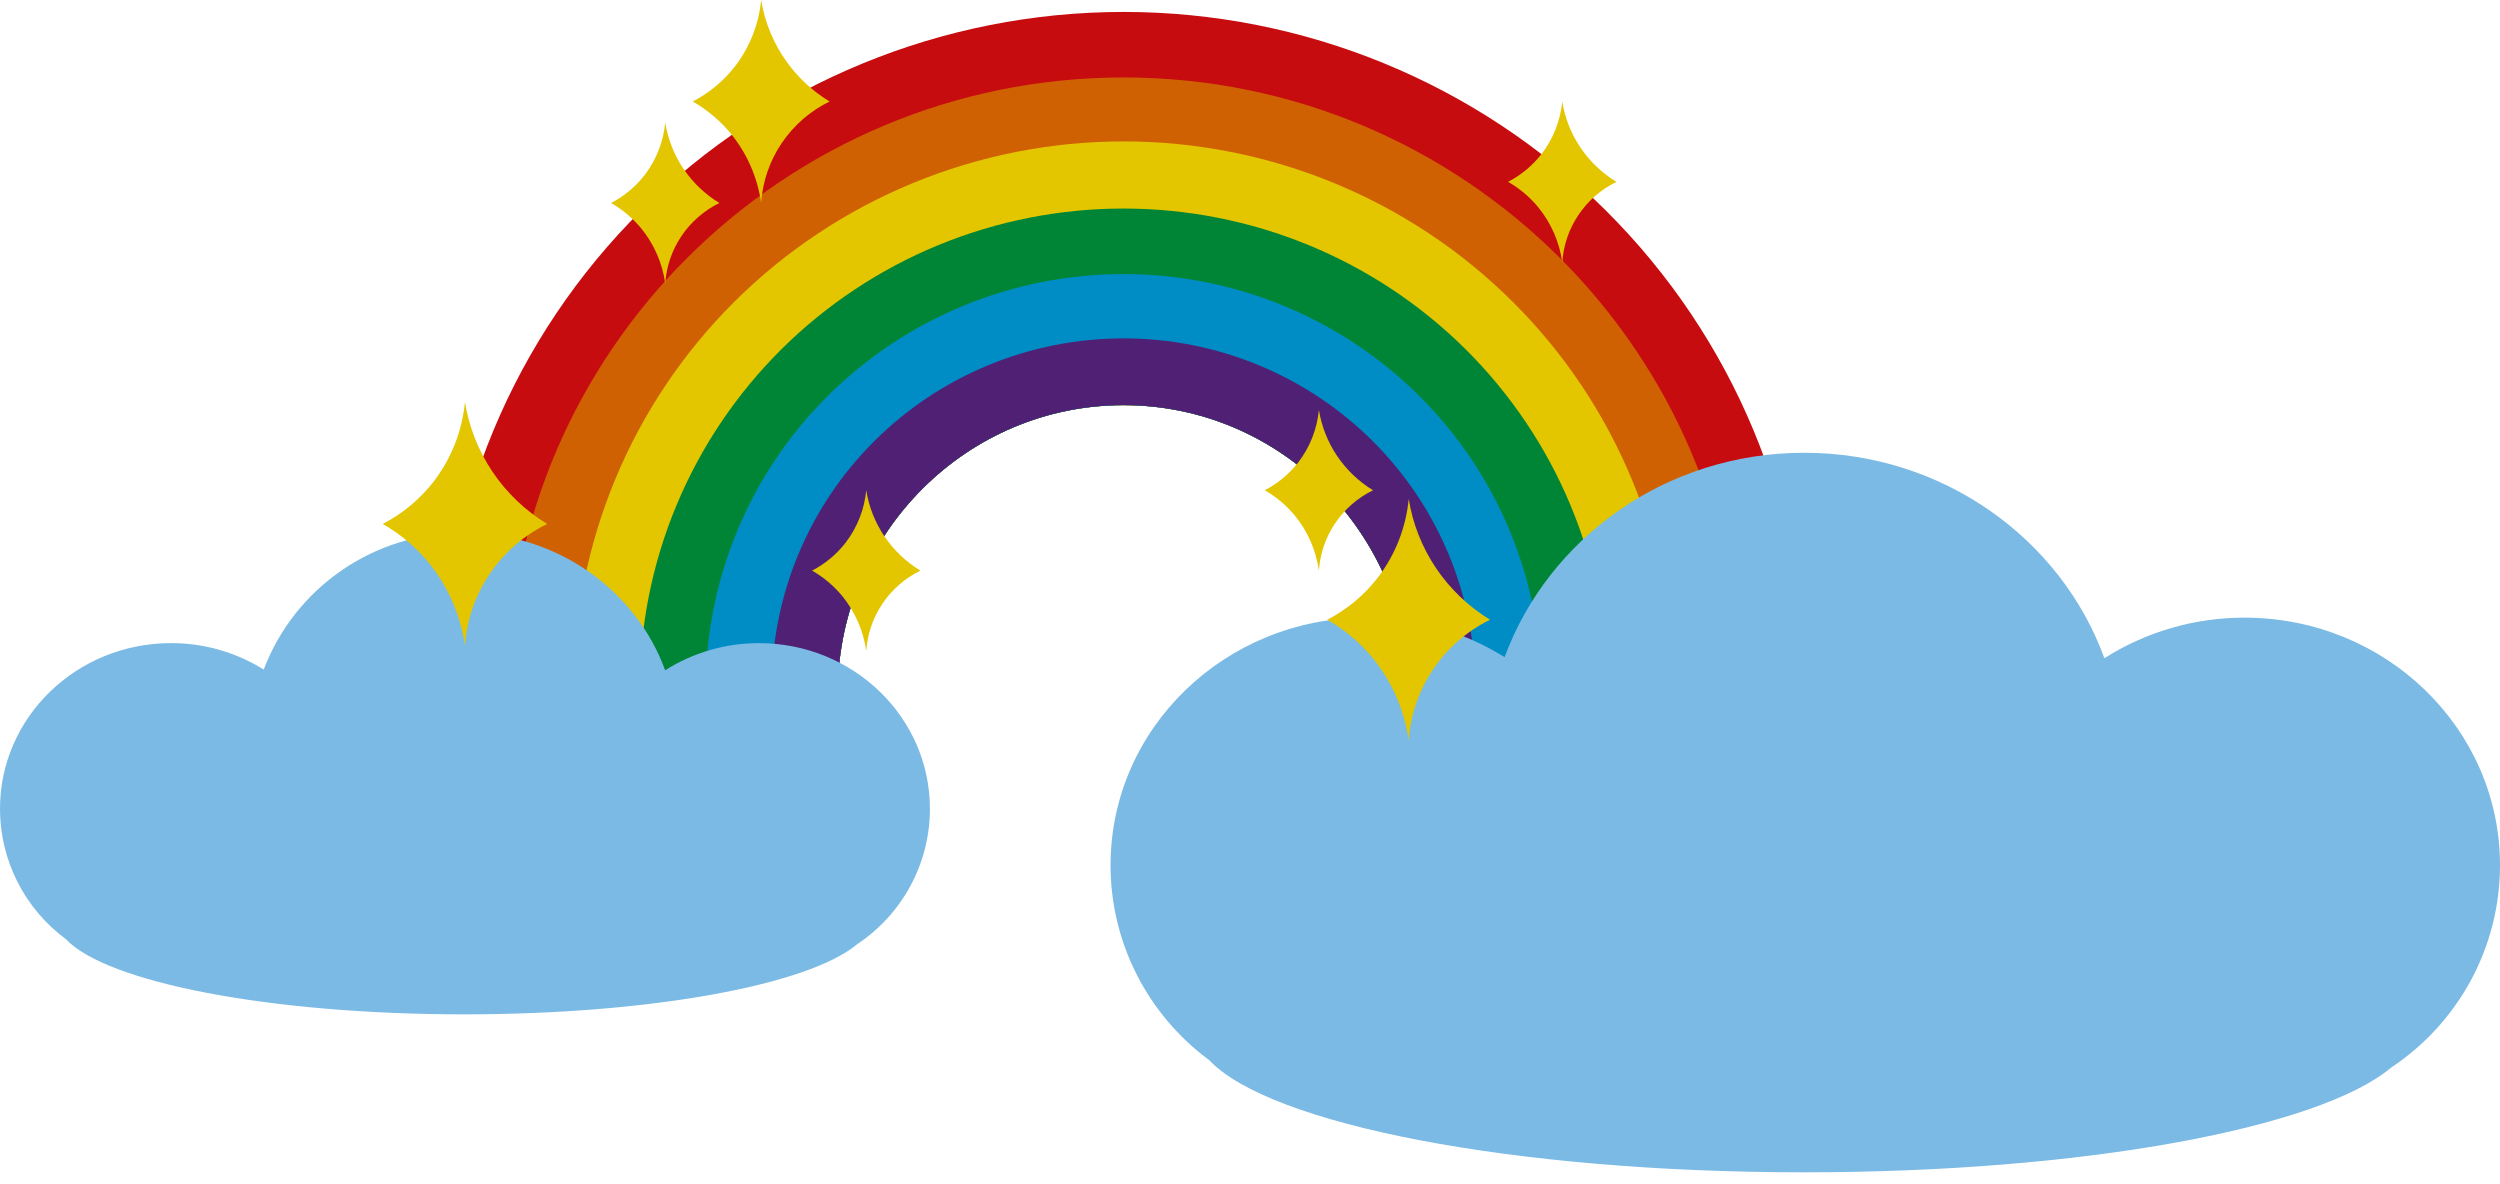
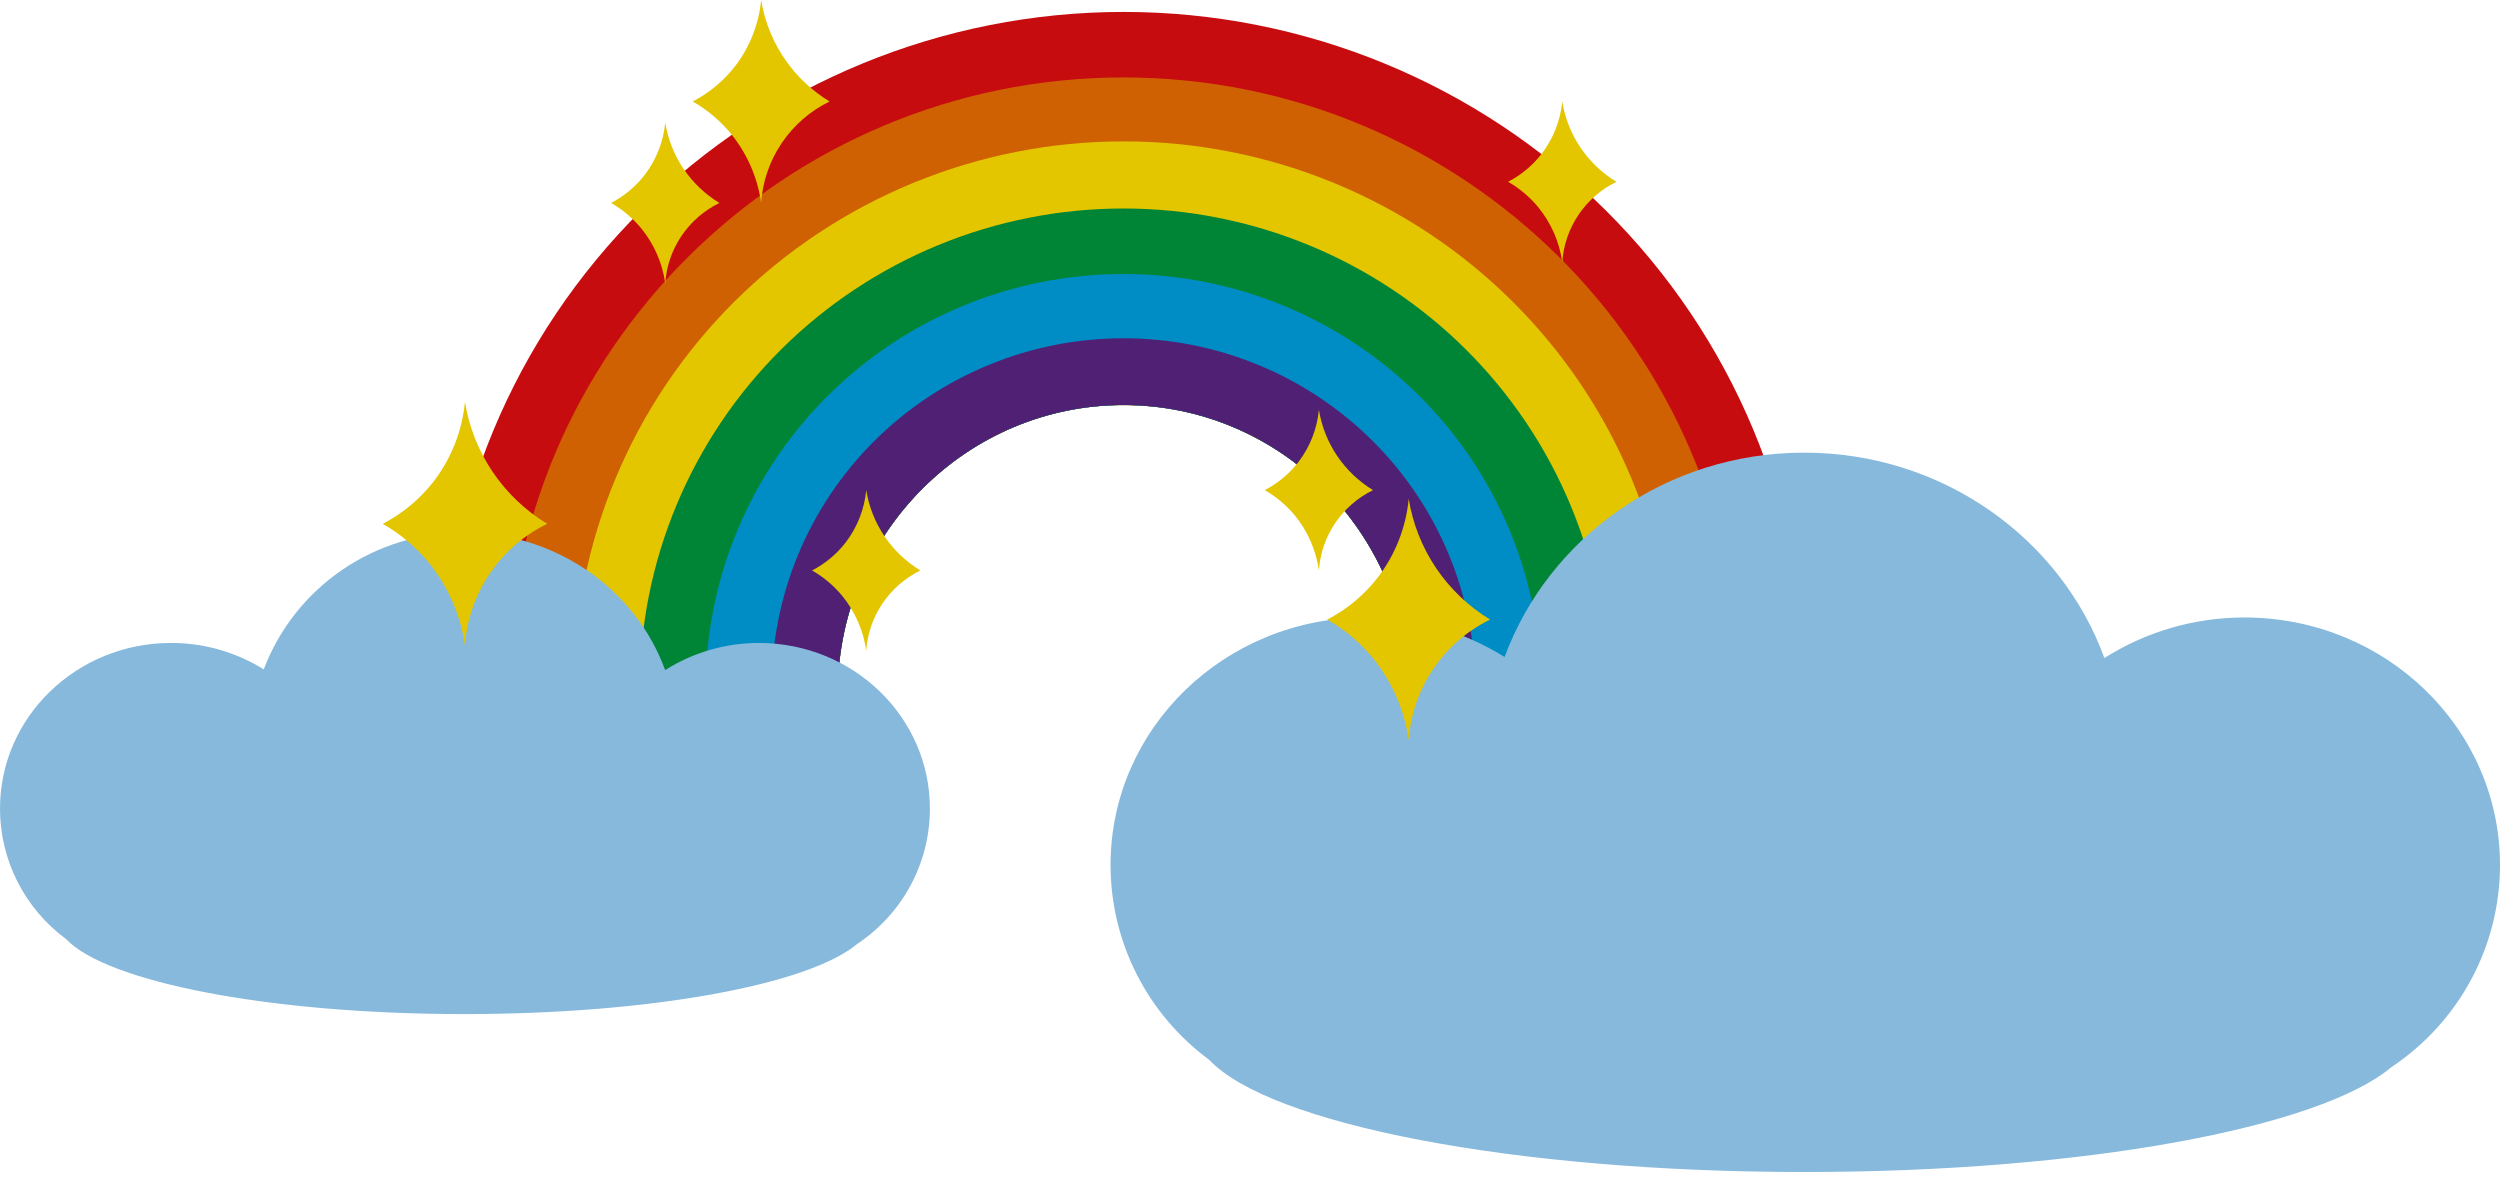
- <svg xmlns="http://www.w3.org/2000/svg" viewBox="0 0 150 71" fill="none">
-   <path d="M67.41 24.308C76.781 24.308 84.415 31.927 84.556 41.346H108.316C108.316 30.57 104.007 20.235 96.335 12.616C88.664 4.996 78.259 0.716 67.41 0.716C56.561 0.716 46.157 4.996 38.486 12.616C30.814 20.235 26.504 30.57 26.504 41.346H50.265C50.405 31.927 58.04 24.308 67.41 24.308Z" fill="#C70C0F" />
-   <path d="M67.41 24.308C76.781 24.308 84.416 31.927 84.556 41.346H104.358C104.358 21.11 87.783 4.648 67.41 4.648C47.038 4.648 30.464 21.11 30.464 41.346H50.265C50.405 31.927 58.04 24.308 67.41 24.308Z" fill="#D06103" />
-   <path d="M67.41 24.308C76.781 24.308 84.416 31.927 84.556 41.346H100.398C100.411 37.035 99.567 32.764 97.915 28.778C96.263 24.791 93.835 21.168 90.77 18.116C87.706 15.063 84.065 12.641 80.056 10.988C76.048 9.336 71.751 8.485 67.41 8.485C63.07 8.485 58.773 9.336 54.764 10.988C50.756 12.641 47.115 15.063 44.051 18.116C40.986 21.168 38.558 24.791 36.906 28.778C35.254 32.764 34.41 37.035 34.422 41.346H50.265C50.405 31.927 58.04 24.308 67.41 24.308Z" fill="#E3C600" />
-   <path d="M67.41 24.308C76.781 24.308 84.415 31.927 84.555 41.346H96.439C96.439 37.559 95.688 33.81 94.23 30.312C92.771 26.814 90.632 23.635 87.937 20.957C85.241 18.28 82.041 16.156 78.519 14.707C74.997 13.258 71.222 12.512 67.41 12.512C63.598 12.512 59.823 13.258 56.301 14.707C52.779 16.156 49.579 18.28 46.884 20.957C44.188 23.635 42.05 26.814 40.591 30.312C39.132 33.81 38.381 37.559 38.381 41.346H50.265C50.405 31.927 58.04 24.308 67.41 24.308Z" fill="#008536" />
-   <path d="M67.41 24.308C76.781 24.308 84.416 31.927 84.556 41.346H92.481C92.481 34.741 89.839 28.408 85.138 23.738C80.436 19.068 74.06 16.445 67.411 16.445C60.762 16.445 54.385 19.068 49.684 23.738C44.982 28.408 42.341 34.741 42.341 41.346H50.265C50.405 31.927 58.04 24.308 67.41 24.308Z" fill="#008DC5" />
-   <path d="M67.41 24.308C76.781 24.308 84.415 31.927 84.555 41.346H88.521C88.531 38.586 87.992 35.851 86.936 33.298C85.879 30.745 84.326 28.425 82.365 26.47C80.403 24.514 78.073 22.963 75.506 21.904C72.94 20.846 70.189 20.301 67.41 20.301C64.631 20.301 61.88 20.846 59.313 21.904C56.747 22.963 54.416 24.514 52.455 26.47C50.494 28.425 48.94 30.745 47.884 33.298C46.828 35.851 46.289 38.586 46.299 41.346H50.265C50.404 31.927 58.039 24.308 67.41 24.308Z" fill="#4F2074" />
-   <path d="M55.795 48.529C55.795 43.051 51.217 38.588 45.53 38.588C43.539 38.587 41.588 39.152 39.909 40.217C38.163 35.415 33.414 31.967 27.856 31.967C25.246 31.949 22.693 32.725 20.542 34.193C18.39 35.66 16.743 37.748 15.824 40.174C14.159 39.135 12.231 38.584 10.265 38.587C4.6 38.587 1.75433e-07 43.03 1.75433e-07 48.529C-0 50.05 0.358 51.55 1.046 52.909C1.733 54.268 2.732 55.449 3.961 56.356C6.389 58.936 16.164 60.861 27.855 60.861C39.078 60.861 48.533 59.084 51.43 56.653C52.773 55.759 53.874 54.551 54.636 53.134C55.397 51.717 55.795 50.135 55.795 48.529Z" fill="#7BBAE4" />
-   <path d="M150 51.913C150 43.727 143.159 37.059 134.663 37.059C131.687 37.057 128.772 37.902 126.263 39.492C123.653 32.318 116.558 27.166 108.253 27.166C99.948 27.166 92.916 32.287 90.275 39.429C87.787 37.877 84.908 37.055 81.97 37.059C73.506 37.059 66.633 43.696 66.633 51.913C66.632 54.186 67.167 56.427 68.195 58.458C69.223 60.488 70.715 62.252 72.551 63.607C76.179 67.463 90.784 70.339 108.253 70.339C125.022 70.339 139.15 67.684 143.477 64.049C145.484 62.714 147.13 60.909 148.267 58.792C149.405 56.675 150 54.313 150 51.913Z" fill="#7BBAE4" />
-   <path d="M32.828 31.438C31.433 32.121 30.243 33.157 29.377 34.441C28.512 35.725 28.002 37.212 27.897 38.754C27.641 36.92 26.887 35.191 25.714 33.753C24.946 32.823 24.016 32.038 22.967 31.437C24.161 30.817 25.205 29.946 26.026 28.885C27.085 27.501 27.733 25.851 27.897 24.121C28.139 25.621 28.705 27.052 29.556 28.315C30.407 29.578 31.523 30.643 32.828 31.436V31.438Z" fill="#E3C600" />
-   <path d="M89.406 37.184C88.024 37.861 86.845 38.886 85.988 40.158C85.131 41.43 84.625 42.904 84.523 44.431C84.269 42.615 83.521 40.903 82.36 39.478C81.6 38.556 80.678 37.779 79.639 37.184C80.822 36.57 81.856 35.707 82.669 34.656C83.718 33.286 84.36 31.651 84.523 29.937C84.762 31.424 85.322 32.841 86.165 34.092C87.008 35.343 88.114 36.398 89.406 37.184Z" fill="#E3C600" />
-   <path d="M49.772 6.09C48.611 6.659 47.62 7.521 46.9 8.59C46.179 9.659 45.755 10.897 45.668 12.18C45.455 10.655 44.827 9.215 43.851 8.018C43.212 7.244 42.437 6.59 41.564 6.09C42.558 5.574 43.428 4.849 44.111 3.966C44.992 2.814 45.532 1.44 45.668 0C45.888 1.351 46.421 2.633 47.226 3.745C47.91 4.686 48.776 5.483 49.772 6.09Z" fill="#E3C600" />
-   <path d="M82.383 29.416C81.464 29.866 80.68 30.548 80.109 31.394C79.539 32.241 79.203 33.221 79.134 34.237C78.966 33.029 78.468 31.89 77.696 30.942C77.19 30.329 76.577 29.812 75.885 29.416C76.672 29.007 77.36 28.433 77.901 27.734C78.599 26.822 79.026 25.735 79.134 24.594C79.293 25.583 79.666 26.526 80.227 27.358C80.788 28.191 81.524 28.892 82.383 29.416Z" fill="#E3C600" />
-   <path d="M96.984 10.912C96.065 11.362 95.281 12.044 94.711 12.89C94.141 13.736 93.804 14.716 93.736 15.732C93.566 14.524 93.069 13.384 92.296 12.436C91.79 11.823 91.176 11.306 90.485 10.91C91.272 10.502 91.96 9.928 92.501 9.229C93.199 8.317 93.626 7.229 93.734 6.089C93.894 7.078 94.266 8.021 94.827 8.853C95.388 9.685 96.124 10.387 96.983 10.91L96.984 10.912Z" fill="#E3C600" />
-   <path d="M43.163 12.18C42.244 12.63 41.459 13.313 40.889 14.159C40.319 15.005 39.983 15.986 39.914 17.002C39.745 15.794 39.248 14.654 38.476 13.706C37.97 13.093 37.356 12.576 36.665 12.18C37.452 11.772 38.14 11.198 38.681 10.499C39.379 9.587 39.806 8.499 39.914 7.359C40.073 8.348 40.446 9.291 41.007 10.123C41.568 10.955 42.303 11.657 43.163 12.18Z" fill="#E3C600" />
-   <path d="M55.224 34.237C54.304 34.687 53.52 35.37 52.95 36.216C52.38 37.062 52.043 38.042 51.975 39.058C51.806 37.85 51.308 36.711 50.535 35.763C50.029 35.15 49.416 34.633 48.725 34.237C49.511 33.828 50.199 33.255 50.74 32.555C51.438 31.643 51.865 30.556 51.974 29.416C52.133 30.405 52.505 31.348 53.066 32.18C53.627 33.012 54.363 33.714 55.223 34.237H55.224Z" fill="#E3C600" />
+ <svg xmlns="http://www.w3.org/2000/svg" width="167" height="79" viewBox="0 0 167 79" fill="none">
+   <path d="M75.05 27.056C85.483 27.056 93.983 35.535 94.138 46.019H120.592C120.592 34.025 115.794 22.523 107.253 14.042C98.712 5.561 87.129 0.797 75.05 0.797C62.972 0.797 51.388 5.561 42.847 14.042C34.306 22.523 29.508 34.025 29.508 46.019H55.962C56.117 35.536 64.618 27.056 75.05 27.056Z" fill="#C70C0F" />
+   <path d="M75.05 27.056C85.483 27.056 93.983 35.536 94.139 46.019H116.184C116.184 23.497 97.732 5.173 75.05 5.173C52.368 5.173 33.916 23.497 33.916 46.019H55.962C56.117 35.536 64.618 27.056 75.05 27.056Z" fill="#D06103" />
+   <path d="M75.05 27.056C85.483 27.056 93.983 35.536 94.139 46.019H111.777C111.791 41.221 110.851 36.468 109.012 32.031C107.172 27.594 104.469 23.561 101.057 20.163C97.646 16.766 93.592 14.07 89.129 12.231C84.667 10.391 79.882 9.444 75.05 9.444C70.218 9.444 65.434 10.391 60.971 12.231C56.508 14.07 52.455 16.766 49.043 20.163C45.631 23.561 42.928 27.594 41.089 32.031C39.249 36.468 38.31 41.221 38.324 46.019H55.962C56.118 35.536 64.618 27.056 75.05 27.056Z" fill="#E3C600" />
+   <path d="M75.049 27.056C85.482 27.056 93.982 35.535 94.138 46.019H107.369C107.369 41.805 106.533 37.632 104.908 33.738C103.284 29.844 100.904 26.307 97.903 23.326C94.901 20.346 91.339 17.983 87.418 16.37C83.496 14.757 79.294 13.927 75.05 13.927C70.806 13.927 66.603 14.757 62.682 16.37C58.761 17.983 55.198 20.346 52.197 23.326C49.196 26.307 46.815 29.844 45.191 33.738C43.567 37.632 42.731 41.805 42.731 46.019H55.961C56.117 35.536 64.617 27.056 75.049 27.056Z" fill="#008536" />
+   <path d="M75.05 27.056C85.483 27.056 93.983 35.535 94.139 46.019H102.961C102.961 38.669 100.021 31.619 94.786 26.421C89.552 21.224 82.453 18.304 75.05 18.304C67.648 18.304 60.549 21.224 55.314 26.421C50.08 31.619 47.139 38.669 47.139 46.019H55.962C56.118 35.536 64.618 27.056 75.05 27.056Z" fill="#008DC5" />
+   <path d="M75.049 27.056C85.482 27.056 93.982 35.535 94.138 46.019H98.553C98.564 42.947 97.964 39.903 96.788 37.062C95.612 34.221 93.882 31.638 91.699 29.462C89.515 27.285 86.921 25.559 84.063 24.381C81.206 23.202 78.143 22.596 75.049 22.596C71.956 22.596 68.892 23.202 66.035 24.381C63.178 25.559 60.583 27.285 58.4 29.462C56.216 31.638 54.487 34.221 53.31 37.062C52.134 39.903 51.535 42.947 51.546 46.019H55.961C56.117 35.536 64.617 27.056 75.049 27.056Z" fill="#4F2074" />
+   <path d="M62.118 54.015C62.118 47.917 57.021 42.95 50.69 42.95C48.473 42.949 46.301 43.578 44.432 44.763C42.488 39.418 37.201 35.581 31.013 35.581C28.107 35.56 25.265 36.425 22.87 38.058C20.474 39.691 18.641 42.015 17.617 44.715C15.763 43.558 13.617 42.946 11.428 42.949C5.121 42.949 1.95315e-07 47.894 1.95315e-07 54.015C-0 55.708 0.398 57.377 1.164 58.89C1.93 60.403 3.041 61.716 4.41 62.726C7.113 65.598 17.995 67.741 31.012 67.741C43.507 67.741 54.034 65.763 57.258 63.057C58.754 62.062 59.98 60.717 60.828 59.14C61.675 57.563 62.119 55.803 62.118 54.015Z" fill="#86B9DC" />
+   <path d="M167 57.782C167 48.67 159.383 41.248 149.925 41.248C146.611 41.246 143.366 42.186 140.572 43.956C137.667 35.971 129.767 30.237 120.521 30.237C111.276 30.237 103.446 35.936 100.506 43.886C97.736 42.158 94.531 41.244 91.26 41.248C81.836 41.248 74.185 48.635 74.185 57.782C74.184 60.311 74.78 62.806 75.924 65.066C77.068 67.326 78.729 69.288 80.774 70.797C84.812 75.088 101.073 78.29 120.521 78.29C139.191 78.29 154.92 75.335 159.738 71.29C161.972 69.803 163.804 67.794 165.071 65.438C166.337 63.082 167 60.452 167 57.782Z" fill="#86B9DC" />
+   <path d="M36.548 34.992C34.995 35.752 33.67 36.904 32.707 38.334C31.743 39.763 31.175 41.418 31.059 43.134C30.774 41.094 29.934 39.169 28.628 37.568C27.774 36.533 26.737 35.66 25.57 34.991C26.899 34.3 28.061 33.331 28.976 32.15C30.154 30.61 30.876 28.773 31.059 26.847C31.328 28.517 31.958 30.11 32.905 31.516C33.853 32.921 35.096 34.107 36.548 34.99V34.992Z" fill="#E3C600" />
+   <path d="M99.539 41.387C98 42.14 96.688 43.282 95.733 44.698C94.779 46.113 94.216 47.754 94.102 49.453C93.819 47.432 92.987 45.526 91.694 43.94C90.848 42.915 89.821 42.05 88.664 41.387C89.981 40.704 91.132 39.744 92.038 38.574C93.206 37.048 93.921 35.229 94.102 33.321C94.368 34.976 94.992 36.553 95.93 37.946C96.869 39.338 98.1 40.512 99.539 41.387Z" fill="#E3C600" />
+   <path d="M55.413 6.778C54.12 7.411 53.017 8.371 52.215 9.561C51.413 10.75 50.94 12.129 50.844 13.557C50.606 11.859 49.907 10.257 48.82 8.924C48.109 8.062 47.246 7.335 46.274 6.778C47.381 6.204 48.349 5.397 49.111 4.414C50.091 3.132 50.692 1.603 50.844 0C51.088 1.504 51.682 2.931 52.578 4.168C53.34 5.216 54.303 6.103 55.413 6.778Z" fill="#E3C600" />
+   <path d="M91.72 32.741C90.697 33.242 89.823 34.001 89.189 34.943C88.554 35.885 88.179 36.976 88.103 38.107C87.915 36.763 87.361 35.494 86.501 34.439C85.938 33.757 85.255 33.181 84.486 32.741C85.362 32.286 86.128 31.647 86.73 30.869C87.507 29.854 87.982 28.644 88.103 27.374C88.28 28.475 88.695 29.525 89.32 30.451C89.944 31.377 90.763 32.158 91.72 32.741Z" fill="#E3C600" />
+   <path d="M107.976 12.145C106.952 12.646 106.08 13.405 105.445 14.347C104.81 15.289 104.435 16.379 104.359 17.51C104.17 16.165 103.616 14.897 102.756 13.842C102.193 13.16 101.51 12.585 100.74 12.144C101.616 11.689 102.382 11.05 102.985 10.272C103.761 9.257 104.237 8.046 104.358 6.777C104.535 7.878 104.95 8.928 105.574 9.854C106.199 10.78 107.018 11.561 107.975 12.144L107.976 12.145Z" fill="#E3C600" />
+   <path d="M48.055 13.557C47.031 14.058 46.158 14.818 45.523 15.76C44.888 16.701 44.514 17.793 44.438 18.923C44.25 17.579 43.696 16.311 42.836 15.256C42.273 14.573 41.59 13.998 40.82 13.557C41.696 13.102 42.462 12.464 43.065 11.685C43.842 10.671 44.317 9.46 44.438 8.191C44.615 9.292 45.03 10.341 45.654 11.268C46.279 12.194 47.098 12.975 48.055 13.557Z" fill="#E3C600" />
+   <path d="M61.483 38.107C60.459 38.608 59.586 39.368 58.951 40.309C58.316 41.251 57.942 42.342 57.865 43.473C57.677 42.129 57.123 40.861 56.262 39.806C55.699 39.123 55.016 38.548 54.247 38.107C55.123 37.652 55.889 37.014 56.491 36.235C57.268 35.22 57.743 34.01 57.864 32.741C58.041 33.841 58.456 34.891 59.081 35.817C59.705 36.744 60.524 37.525 61.481 38.107H61.483Z" fill="#E3C600" />
</svg>
